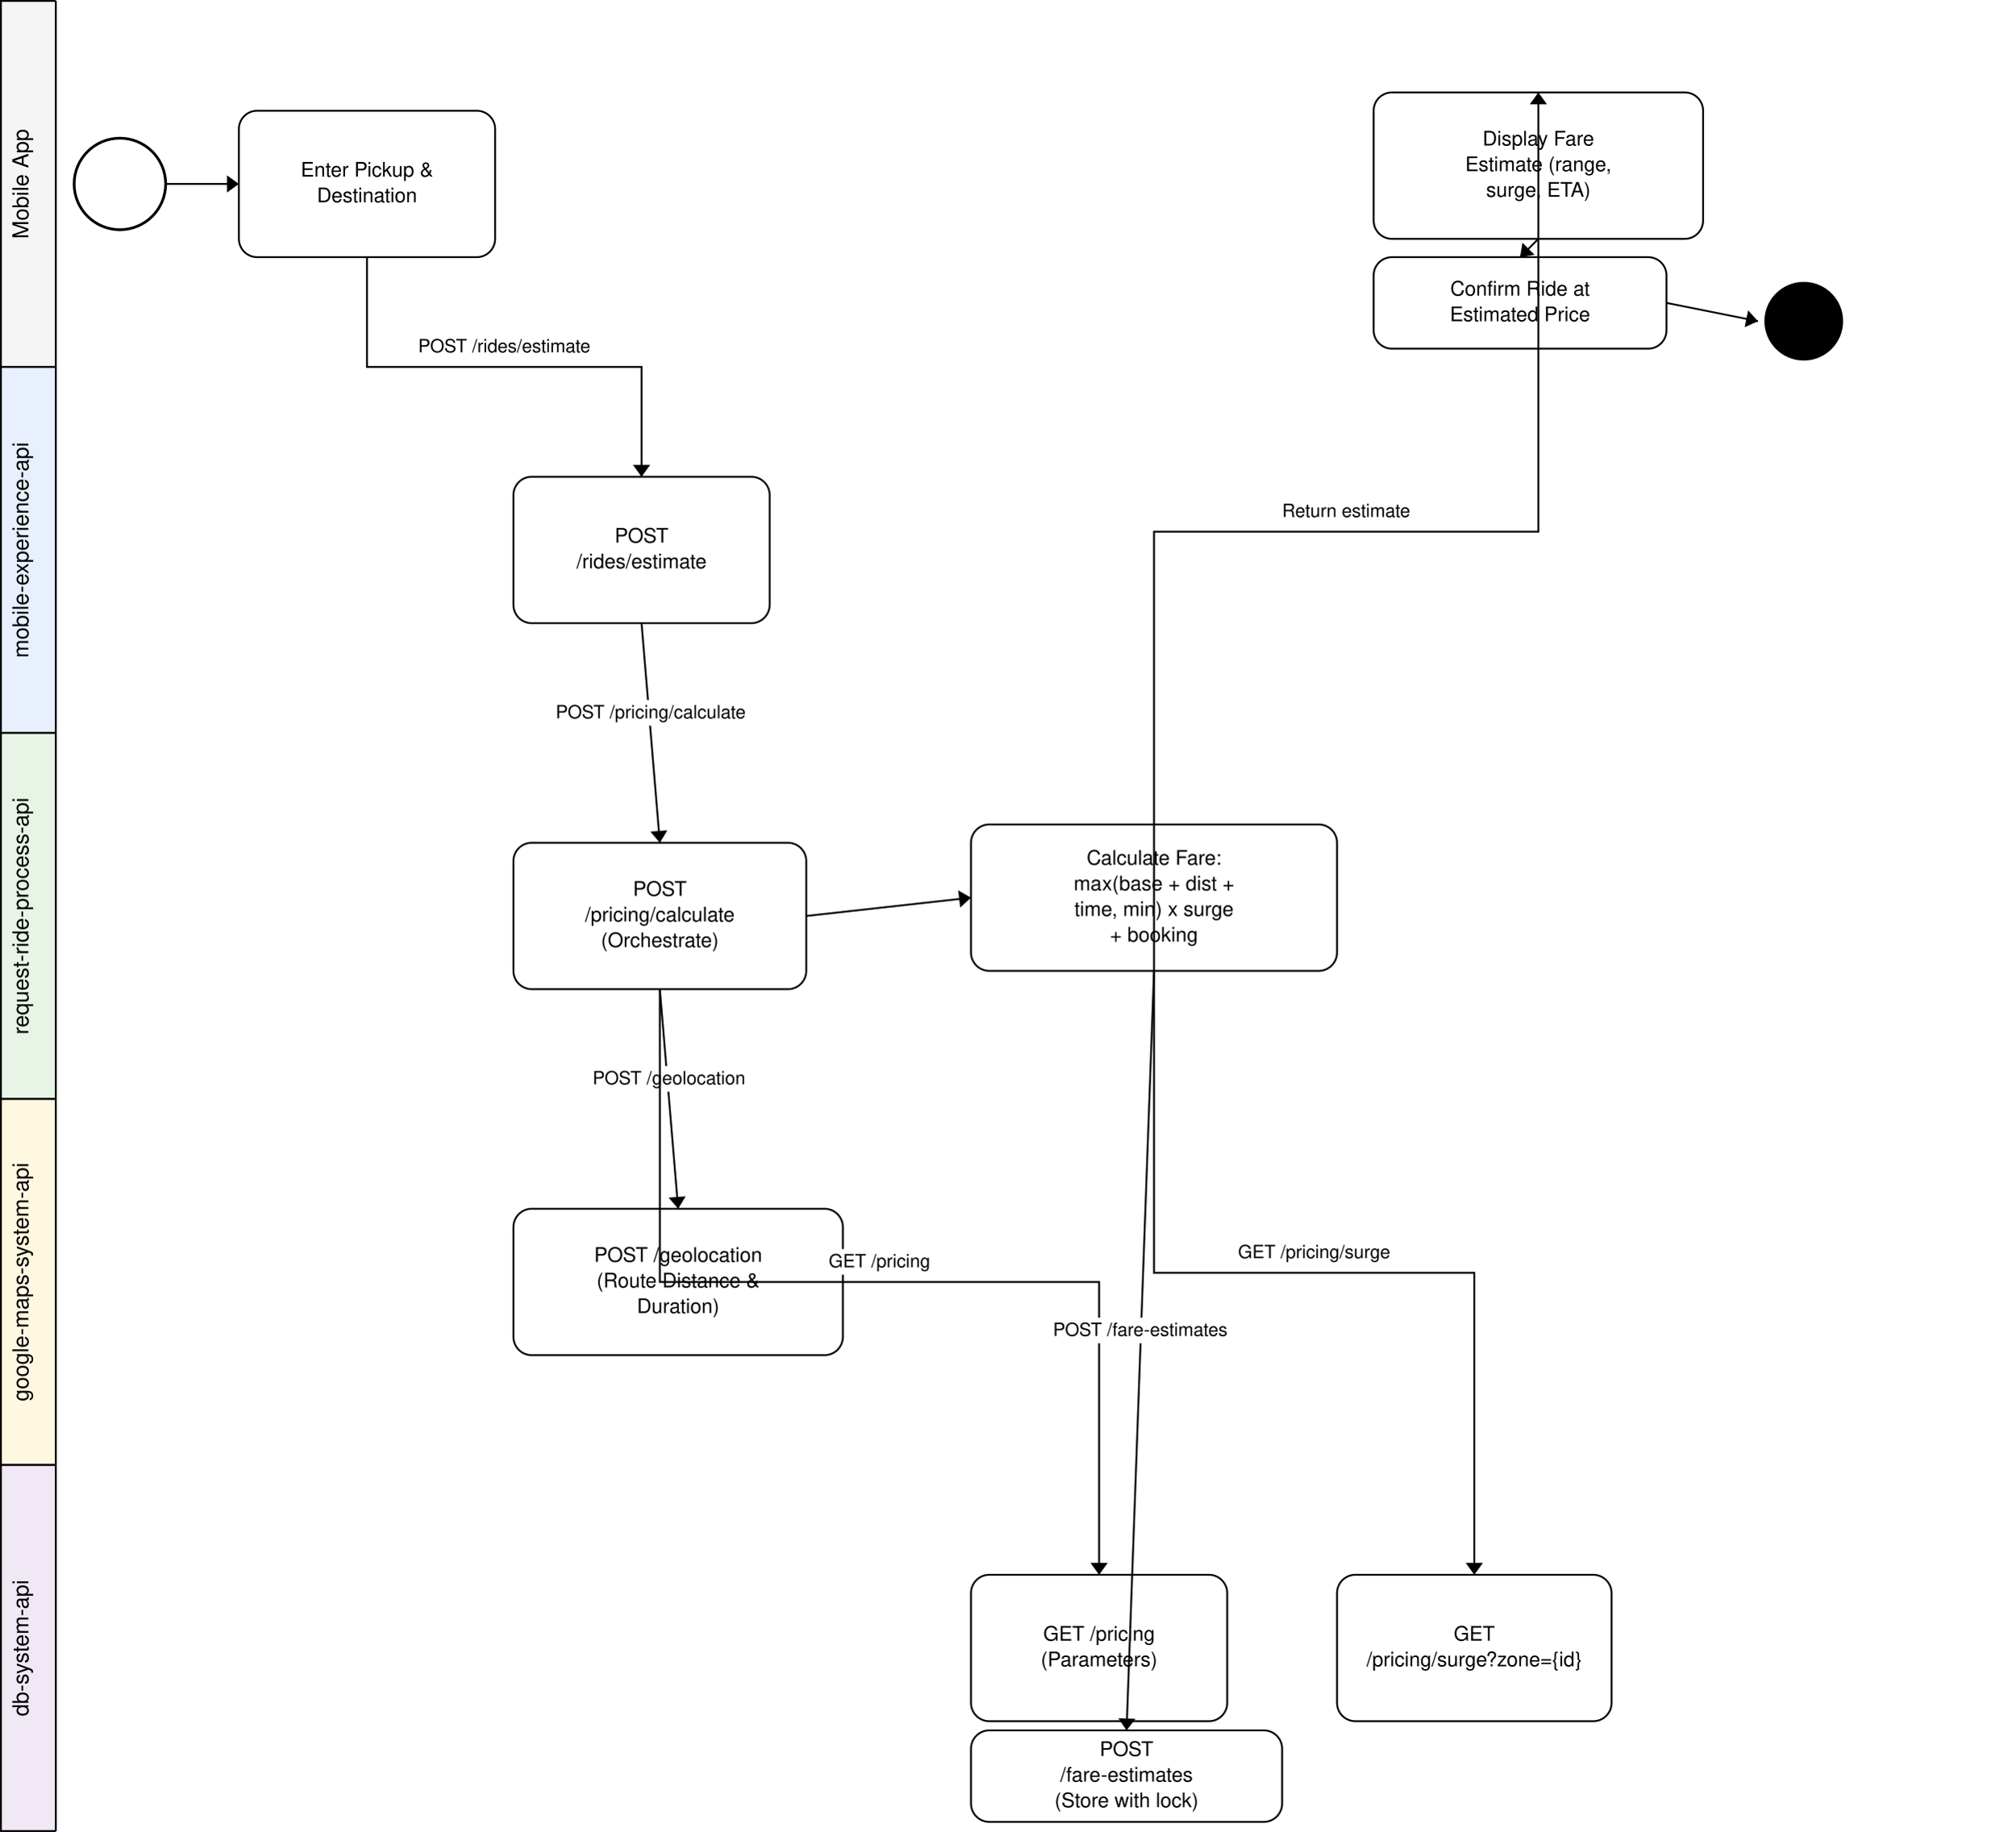
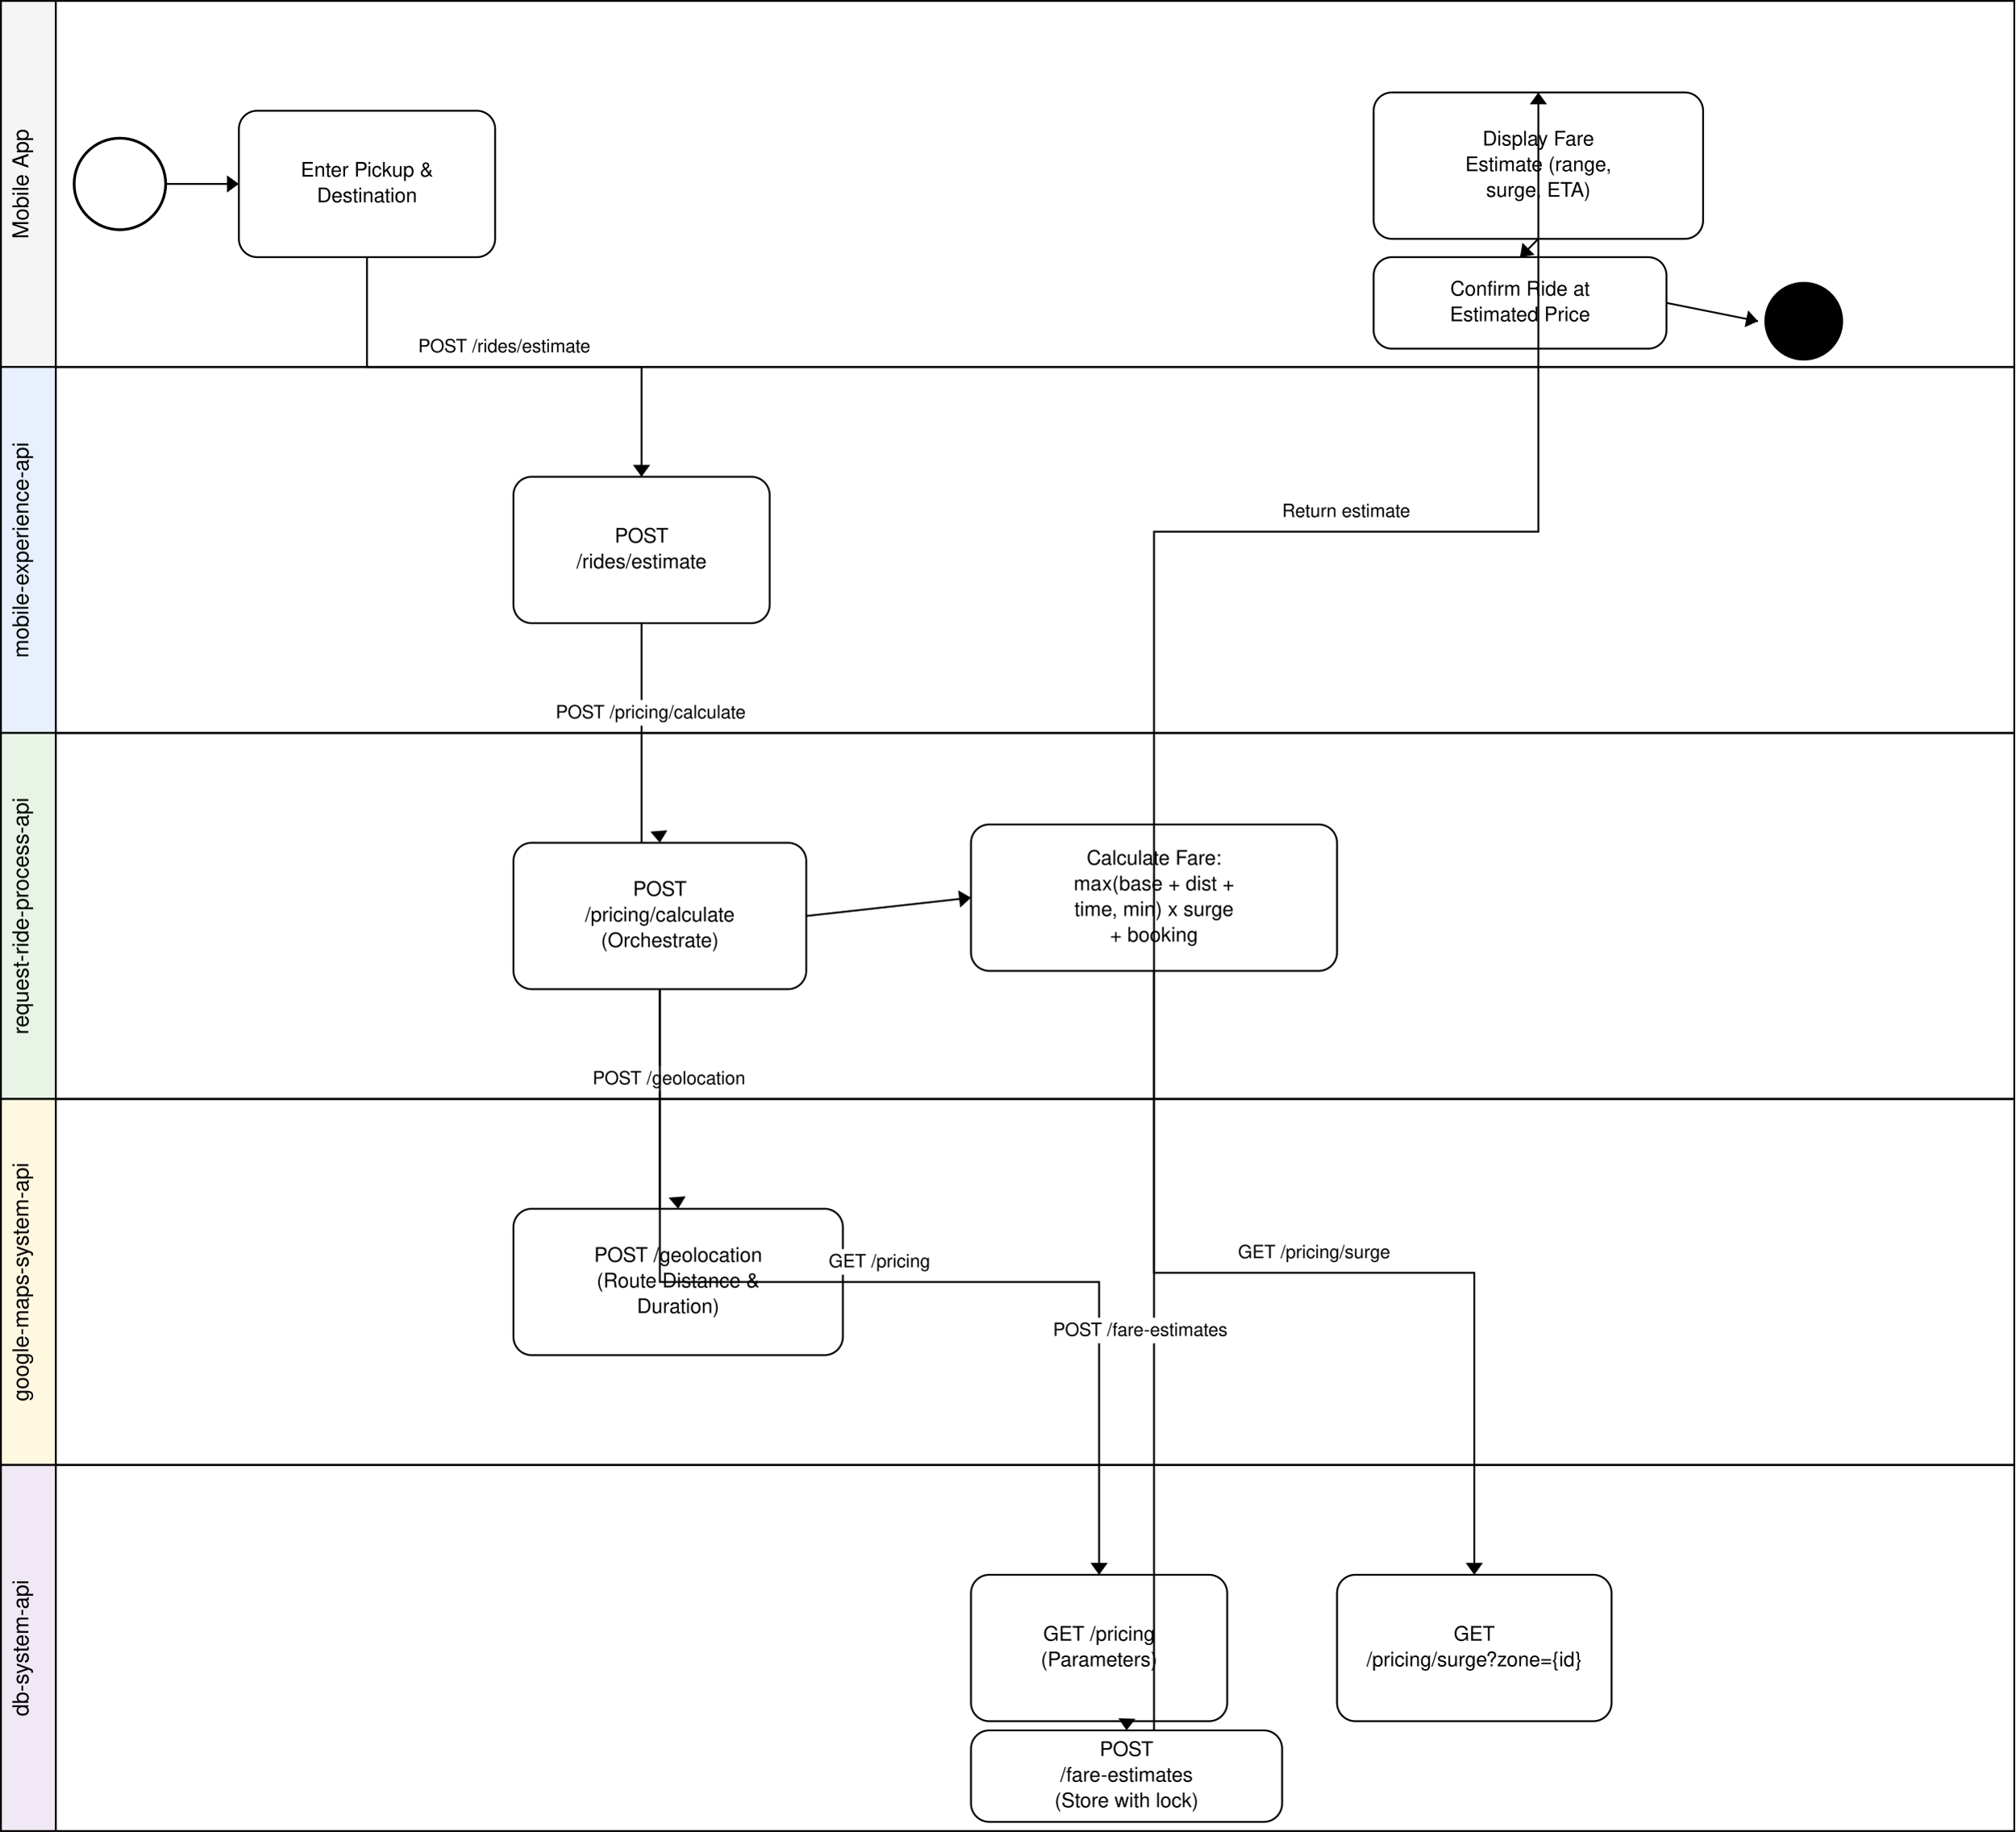
<svg xmlns="http://www.w3.org/2000/svg" version="1.1" width="1101px" height="1001px" viewBox="-0.5 -0.5 1101 1001" content="&lt;mxfile host=&quot;app.diagrams.net&quot; agent=&quot;RideXpress-docs&quot; version=&quot;24.5.3&quot; type=&quot;github&quot;&gt;   &lt;diagram name=&quot;Ride Pricing / Fare Estimation Flow&quot; id=&quot;diagram-01&quot;&gt;     &lt;mxGraphModel dx=&quot;1652&quot; dy=&quot;1200&quot; grid=&quot;1&quot; gridSize=&quot;10&quot; guides=&quot;1&quot; tooltips=&quot;1&quot; connect=&quot;1&quot; arrows=&quot;1&quot; fold=&quot;1&quot; page=&quot;1&quot; pageScale=&quot;1&quot; pageWidth=&quot;1100&quot; pageHeight=&quot;1000&quot; math=&quot;0&quot; shadow=&quot;0&quot;&gt;       &lt;root&gt;         &lt;mxCell id=&quot;0&quot; /&gt;         &lt;mxCell id=&quot;1&quot; parent=&quot;0&quot; /&gt;         &lt;mxCell id=&quot;L1&quot; value=&quot;Mobile App&quot; style=&quot;swimlane;horizontal=0;whiteSpace=wrap;html=1;&quot; parent=&quot;1&quot; vertex=&quot;1&quot;&gt;           &lt;mxGeometry y=&quot;0&quot; width=&quot;1100&quot; height=&quot;200&quot; as=&quot;geometry&quot; /&gt;         &lt;/mxCell&gt;         &lt;mxCell id=&quot;L2&quot; value=&quot;mobile-experience-api&quot; style=&quot;swimlane;horizontal=0;whiteSpace=wrap;html=1;&quot; parent=&quot;1&quot; vertex=&quot;1&quot;&gt;           &lt;mxGeometry y=&quot;200&quot; width=&quot;1100&quot; height=&quot;200&quot; as=&quot;geometry&quot; /&gt;         &lt;/mxCell&gt;         &lt;mxCell id=&quot;L3&quot; value=&quot;request-ride-process-api&quot; style=&quot;swimlane;horizontal=0;whiteSpace=wrap;html=1;&quot; parent=&quot;1&quot; vertex=&quot;1&quot;&gt;           &lt;mxGeometry y=&quot;400&quot; width=&quot;1100&quot; height=&quot;200&quot; as=&quot;geometry&quot; /&gt;         &lt;/mxCell&gt;         &lt;mxCell id=&quot;L4&quot; value=&quot;google-maps-system-api&quot; style=&quot;swimlane;horizontal=0;whiteSpace=wrap;html=1;&quot; parent=&quot;1&quot; vertex=&quot;1&quot;&gt;           &lt;mxGeometry y=&quot;600&quot; width=&quot;1100&quot; height=&quot;200&quot; as=&quot;geometry&quot; /&gt;         &lt;/mxCell&gt;         &lt;mxCell id=&quot;L5&quot; value=&quot;db-system-api&quot; style=&quot;swimlane;horizontal=0;whiteSpace=wrap;html=1;&quot; parent=&quot;1&quot; vertex=&quot;1&quot;&gt;           &lt;mxGeometry y=&quot;800&quot; width=&quot;1100&quot; height=&quot;200&quot; as=&quot;geometry&quot; /&gt;         &lt;/mxCell&gt;         &lt;mxCell id=&quot;start&quot; style=&quot;points=[[0.145,0.145,0],[0.5,0,0],[0.855,0.145,0],[1,0.5,0],[0.855,0.855,0],[0.5,1,0],[0.145,0.855,0],[0,0.5,0]];shape=mxgraph.bpmn.event;html=1;verticalLabelPosition=bottom;labelBackgroundColor=#ffffff;verticalAlign=top;align=center;perimeter=ellipsePerimeter;outlineConnect=0;aspect=fixed;outline=standard;symbol=general;&quot; parent=&quot;L1&quot; vertex=&quot;1&quot;&gt;           &lt;mxGeometry x=&quot;40&quot; y=&quot;75&quot; width=&quot;50&quot; height=&quot;50&quot; as=&quot;geometry&quot; /&gt;         &lt;/mxCell&gt;         &lt;mxCell id=&quot;t1&quot; value=&quot;Enter Pickup &amp;amp; Destination&quot; style=&quot;points=[[0.25,0,0],[0.5,0,0],[0.75,0,0],[1,0.25,0],[1,0.5,0],[1,0.75,0],[0.75,1,0],[0.5,1,0],[0.25,1,0],[0,0.75,0],[0,0.5,0],[0,0.25,0]];shape=mxgraph.bpmn.task;whiteSpace=wrap;rectStyle=rounded;size=10;html=1;container=1;expand=0;collapsible=0;taskMarker=abstract;&quot; parent=&quot;L1&quot; vertex=&quot;1&quot;&gt;           &lt;mxGeometry x=&quot;130&quot; y=&quot;60&quot; width=&quot;140&quot; height=&quot;80&quot; as=&quot;geometry&quot; /&gt;         &lt;/mxCell&gt;         &lt;mxCell id=&quot;t1b&quot; value=&quot;Display Fare Estimate (range, surge, ETA)&quot; style=&quot;points=[[0.25,0,0],[0.5,0,0],[0.75,0,0],[1,0.25,0],[1,0.5,0],[1,0.75,0],[0.75,1,0],[0.5,1,0],[0.25,1,0],[0,0.75,0],[0,0.5,0],[0,0.25,0]];shape=mxgraph.bpmn.task;whiteSpace=wrap;rectStyle=rounded;size=10;html=1;container=1;expand=0;collapsible=0;taskMarker=abstract;&quot; parent=&quot;L1&quot; vertex=&quot;1&quot;&gt;           &lt;mxGeometry x=&quot;750&quot; y=&quot;50&quot; width=&quot;180&quot; height=&quot;80&quot; as=&quot;geometry&quot; /&gt;         &lt;/mxCell&gt;         &lt;mxCell id=&quot;t1c&quot; value=&quot;Confirm Ride at Estimated Price&quot; style=&quot;points=[[0.25,0,0],[0.5,0,0],[0.75,0,0],[1,0.25,0],[1,0.5,0],[1,0.75,0],[0.75,1,0],[0.5,1,0],[0.25,1,0],[0,0.75,0],[0,0.5,0],[0,0.25,0]];shape=mxgraph.bpmn.task;whiteSpace=wrap;rectStyle=rounded;size=10;html=1;container=1;expand=0;collapsible=0;taskMarker=abstract;&quot; parent=&quot;L1&quot; vertex=&quot;1&quot;&gt;           &lt;mxGeometry x=&quot;750&quot; y=&quot;140&quot; width=&quot;160&quot; height=&quot;50&quot; as=&quot;geometry&quot; /&gt;         &lt;/mxCell&gt;         &lt;mxCell id=&quot;end&quot; style=&quot;ellipse;whiteSpace=wrap;html=1;aspect=fixed;fillColor=#000000;&quot; parent=&quot;L1&quot; vertex=&quot;1&quot;&gt;           &lt;mxGeometry x=&quot;960&quot; y=&quot;150&quot; width=&quot;50&quot; height=&quot;50&quot; as=&quot;geometry&quot; /&gt;         &lt;/mxCell&gt;         &lt;mxCell id=&quot;t2&quot; value=&quot;POST /rides/estimate&quot; style=&quot;points=[[0.25,0,0],[0.5,0,0],[0.75,0,0],[1,0.25,0],[1,0.5,0],[1,0.75,0],[0.75,1,0],[0.5,1,0],[0.25,1,0],[0,0.75,0],[0,0.5,0],[0,0.25,0]];shape=mxgraph.bpmn.task;whiteSpace=wrap;rectStyle=rounded;size=10;html=1;container=1;expand=0;collapsible=0;taskMarker=abstract;&quot; parent=&quot;L2&quot; vertex=&quot;1&quot;&gt;           &lt;mxGeometry x=&quot;280&quot; y=&quot;60&quot; width=&quot;140&quot; height=&quot;80&quot; as=&quot;geometry&quot; /&gt;         &lt;/mxCell&gt;         &lt;mxCell id=&quot;t3&quot; value=&quot;POST /pricing/calculate (Orchestrate)&quot; style=&quot;points=[[0.25,0,0],[0.5,0,0],[0.75,0,0],[1,0.25,0],[1,0.5,0],[1,0.75,0],[0.75,1,0],[0.5,1,0],[0.25,1,0],[0,0.75,0],[0,0.5,0],[0,0.25,0]];shape=mxgraph.bpmn.task;whiteSpace=wrap;rectStyle=rounded;size=10;html=1;container=1;expand=0;collapsible=0;taskMarker=abstract;&quot; parent=&quot;L3&quot; vertex=&quot;1&quot;&gt;           &lt;mxGeometry x=&quot;280&quot; y=&quot;60&quot; width=&quot;160&quot; height=&quot;80&quot; as=&quot;geometry&quot; /&gt;         &lt;/mxCell&gt;         &lt;mxCell id=&quot;t3b&quot; value=&quot;Calculate Fare: max(base + dist + time, min) x surge + booking&quot; style=&quot;points=[[0.25,0,0],[0.5,0,0],[0.75,0,0],[1,0.25,0],[1,0.5,0],[1,0.75,0],[0.75,1,0],[0.5,1,0],[0.25,1,0],[0,0.75,0],[0,0.5,0],[0,0.25,0]];shape=mxgraph.bpmn.task;whiteSpace=wrap;rectStyle=rounded;size=10;html=1;container=1;expand=0;collapsible=0;taskMarker=abstract;&quot; parent=&quot;L3&quot; vertex=&quot;1&quot;&gt;           &lt;mxGeometry x=&quot;530&quot; y=&quot;50&quot; width=&quot;200&quot; height=&quot;80&quot; as=&quot;geometry&quot; /&gt;         &lt;/mxCell&gt;         &lt;mxCell id=&quot;t4&quot; value=&quot;POST /geolocation (Route Distance &amp;amp; Duration)&quot; style=&quot;points=[[0.25,0,0],[0.5,0,0],[0.75,0,0],[1,0.25,0],[1,0.5,0],[1,0.75,0],[0.75,1,0],[0.5,1,0],[0.25,1,0],[0,0.75,0],[0,0.5,0],[0,0.25,0]];shape=mxgraph.bpmn.task;whiteSpace=wrap;rectStyle=rounded;size=10;html=1;container=1;expand=0;collapsible=0;taskMarker=abstract;&quot; parent=&quot;L4&quot; vertex=&quot;1&quot;&gt;           &lt;mxGeometry x=&quot;280&quot; y=&quot;60&quot; width=&quot;180&quot; height=&quot;80&quot; as=&quot;geometry&quot; /&gt;         &lt;/mxCell&gt;         &lt;mxCell id=&quot;t5a&quot; value=&quot;GET /pricing (Parameters)&quot; style=&quot;points=[[0.25,0,0],[0.5,0,0],[0.75,0,0],[1,0.25,0],[1,0.5,0],[1,0.75,0],[0.75,1,0],[0.5,1,0],[0.25,1,0],[0,0.75,0],[0,0.5,0],[0,0.25,0]];shape=mxgraph.bpmn.task;whiteSpace=wrap;rectStyle=rounded;size=10;html=1;container=1;expand=0;collapsible=0;taskMarker=abstract;&quot; parent=&quot;L5&quot; vertex=&quot;1&quot;&gt;           &lt;mxGeometry x=&quot;530&quot; y=&quot;60&quot; width=&quot;140&quot; height=&quot;80&quot; as=&quot;geometry&quot; /&gt;         &lt;/mxCell&gt;         &lt;mxCell id=&quot;t5b&quot; value=&quot;GET /pricing/surge?zone={id}&quot; style=&quot;points=[[0.25,0,0],[0.5,0,0],[0.75,0,0],[1,0.25,0],[1,0.5,0],[1,0.75,0],[0.75,1,0],[0.5,1,0],[0.25,1,0],[0,0.75,0],[0,0.5,0],[0,0.25,0]];shape=mxgraph.bpmn.task;whiteSpace=wrap;rectStyle=rounded;size=10;html=1;container=1;expand=0;collapsible=0;taskMarker=abstract;&quot; parent=&quot;L5&quot; vertex=&quot;1&quot;&gt;           &lt;mxGeometry x=&quot;730&quot; y=&quot;60&quot; width=&quot;150&quot; height=&quot;80&quot; as=&quot;geometry&quot; /&gt;         &lt;/mxCell&gt;         &lt;mxCell id=&quot;t5c&quot; value=&quot;POST /fare-estimates (Store with lock)&quot; style=&quot;points=[[0.25,0,0],[0.5,0,0],[0.75,0,0],[1,0.25,0],[1,0.5,0],[1,0.75,0],[0.75,1,0],[0.5,1,0],[0.25,1,0],[0,0.75,0],[0,0.5,0],[0,0.25,0]];shape=mxgraph.bpmn.task;whiteSpace=wrap;rectStyle=rounded;size=10;html=1;container=1;expand=0;collapsible=0;taskMarker=abstract;&quot; parent=&quot;L5&quot; vertex=&quot;1&quot;&gt;           &lt;mxGeometry x=&quot;530&quot; y=&quot;145&quot; width=&quot;170&quot; height=&quot;50&quot; as=&quot;geometry&quot; /&gt;         &lt;/mxCell&gt;         &lt;mxCell id=&quot;e1&quot; style=&quot;edgeStyle=orthogonalEdgeStyle;rounded=0;orthogonalLoop=1;jettySize=auto;html=1;&quot; parent=&quot;1&quot; edge=&quot;1&quot; source=&quot;start&quot; target=&quot;t1&quot;&gt;           &lt;mxGeometry relative=&quot;1&quot; as=&quot;geometry&quot; /&gt;         &lt;/mxCell&gt;         &lt;mxCell id=&quot;e2&quot; style=&quot;edgeStyle=orthogonalEdgeStyle;rounded=0;orthogonalLoop=1;jettySize=auto;html=1;&quot; parent=&quot;1&quot; edge=&quot;1&quot; source=&quot;t1&quot; target=&quot;t2&quot;&gt;           &lt;mxGeometry relative=&quot;1&quot; as=&quot;geometry&quot; /&gt;         &lt;/mxCell&gt;         &lt;mxCell id=&quot;e2_l&quot; value=&quot;POST /rides/estimate&quot; style=&quot;edgeLabel;html=1;align=center;verticalAlign=middle;resizable=0;points=[];&quot; parent=&quot;e2&quot; vertex=&quot;1&quot;&gt;           &lt;mxGeometry relative=&quot;1&quot; as=&quot;geometry&quot; /&gt;             &lt;mxPoint as=&quot;offset&quot; /&gt;         &lt;/mxCell&gt;         &lt;mxCell id=&quot;e3&quot; style=&quot;edgeStyle=orthogonalEdgeStyle;rounded=0;orthogonalLoop=1;jettySize=auto;html=1;&quot; parent=&quot;1&quot; edge=&quot;1&quot; source=&quot;t2&quot; target=&quot;t3&quot;&gt;           &lt;mxGeometry relative=&quot;1&quot; as=&quot;geometry&quot; /&gt;         &lt;/mxCell&gt;         &lt;mxCell id=&quot;e3_l&quot; value=&quot;POST /pricing/calculate&quot; style=&quot;edgeLabel;html=1;align=center;verticalAlign=middle;resizable=0;points=[];&quot; parent=&quot;e3&quot; vertex=&quot;1&quot;&gt;           &lt;mxGeometry relative=&quot;1&quot; as=&quot;geometry&quot; /&gt;             &lt;mxPoint as=&quot;offset&quot; /&gt;         &lt;/mxCell&gt;         &lt;mxCell id=&quot;e4&quot; style=&quot;edgeStyle=orthogonalEdgeStyle;rounded=0;orthogonalLoop=1;jettySize=auto;html=1;&quot; parent=&quot;1&quot; edge=&quot;1&quot; source=&quot;t3&quot; target=&quot;t4&quot;&gt;           &lt;mxGeometry relative=&quot;1&quot; as=&quot;geometry&quot; /&gt;         &lt;/mxCell&gt;         &lt;mxCell id=&quot;e4_l&quot; value=&quot;POST /geolocation&quot; style=&quot;edgeLabel;html=1;align=center;verticalAlign=middle;resizable=0;points=[];&quot; parent=&quot;e4&quot; vertex=&quot;1&quot;&gt;           &lt;mxGeometry relative=&quot;1&quot; as=&quot;geometry&quot; /&gt;             &lt;mxPoint as=&quot;offset&quot; /&gt;         &lt;/mxCell&gt;         &lt;mxCell id=&quot;e5&quot; style=&quot;edgeStyle=orthogonalEdgeStyle;rounded=0;orthogonalLoop=1;jettySize=auto;html=1;&quot; parent=&quot;1&quot; edge=&quot;1&quot; source=&quot;t3&quot; target=&quot;t5a&quot;&gt;           &lt;mxGeometry relative=&quot;1&quot; as=&quot;geometry&quot; /&gt;         &lt;/mxCell&gt;         &lt;mxCell id=&quot;e5_l&quot; value=&quot;GET /pricing&quot; style=&quot;edgeLabel;html=1;align=center;verticalAlign=middle;resizable=0;points=[];&quot; parent=&quot;e5&quot; vertex=&quot;1&quot;&gt;           &lt;mxGeometry relative=&quot;1&quot; as=&quot;geometry&quot; /&gt;             &lt;mxPoint as=&quot;offset&quot; /&gt;         &lt;/mxCell&gt;         &lt;mxCell id=&quot;e6&quot; style=&quot;edgeStyle=orthogonalEdgeStyle;rounded=0;orthogonalLoop=1;jettySize=auto;html=1;&quot; parent=&quot;1&quot; edge=&quot;1&quot; source=&quot;t3b&quot; target=&quot;t5b&quot;&gt;           &lt;mxGeometry relative=&quot;1&quot; as=&quot;geometry&quot; /&gt;         &lt;/mxCell&gt;         &lt;mxCell id=&quot;e6_l&quot; value=&quot;GET /pricing/surge&quot; style=&quot;edgeLabel;html=1;align=center;verticalAlign=middle;resizable=0;points=[];&quot; parent=&quot;e6&quot; vertex=&quot;1&quot;&gt;           &lt;mxGeometry relative=&quot;1&quot; as=&quot;geometry&quot; /&gt;             &lt;mxPoint as=&quot;offset&quot; /&gt;         &lt;/mxCell&gt;         &lt;mxCell id=&quot;e7&quot; style=&quot;edgeStyle=orthogonalEdgeStyle;rounded=0;orthogonalLoop=1;jettySize=auto;html=1;&quot; parent=&quot;1&quot; edge=&quot;1&quot; source=&quot;t3&quot; target=&quot;t3b&quot;&gt;           &lt;mxGeometry relative=&quot;1&quot; as=&quot;geometry&quot; /&gt;         &lt;/mxCell&gt;         &lt;mxCell id=&quot;e8&quot; style=&quot;edgeStyle=orthogonalEdgeStyle;rounded=0;orthogonalLoop=1;jettySize=auto;html=1;&quot; parent=&quot;1&quot; edge=&quot;1&quot; source=&quot;t3b&quot; target=&quot;t1b&quot;&gt;           &lt;mxGeometry relative=&quot;1&quot; as=&quot;geometry&quot; /&gt;         &lt;/mxCell&gt;         &lt;mxCell id=&quot;e8_l&quot; value=&quot;Return estimate&quot; style=&quot;edgeLabel;html=1;align=center;verticalAlign=middle;resizable=0;points=[];&quot; parent=&quot;e8&quot; vertex=&quot;1&quot;&gt;           &lt;mxGeometry relative=&quot;1&quot; as=&quot;geometry&quot; /&gt;             &lt;mxPoint as=&quot;offset&quot; /&gt;         &lt;/mxCell&gt;         &lt;mxCell id=&quot;e9&quot; style=&quot;edgeStyle=orthogonalEdgeStyle;rounded=0;orthogonalLoop=1;jettySize=auto;html=1;&quot; parent=&quot;1&quot; edge=&quot;1&quot; source=&quot;t3b&quot; target=&quot;t5c&quot;&gt;           &lt;mxGeometry relative=&quot;1&quot; as=&quot;geometry&quot; /&gt;         &lt;/mxCell&gt;         &lt;mxCell id=&quot;e9_l&quot; value=&quot;POST /fare-estimates&quot; style=&quot;edgeLabel;html=1;align=center;verticalAlign=middle;resizable=0;points=[];&quot; parent=&quot;e9&quot; vertex=&quot;1&quot;&gt;           &lt;mxGeometry relative=&quot;1&quot; as=&quot;geometry&quot; /&gt;             &lt;mxPoint as=&quot;offset&quot; /&gt;         &lt;/mxCell&gt;         &lt;mxCell id=&quot;e10&quot; style=&quot;edgeStyle=orthogonalEdgeStyle;rounded=0;orthogonalLoop=1;jettySize=auto;html=1;&quot; parent=&quot;1&quot; edge=&quot;1&quot; source=&quot;t1b&quot; target=&quot;t1c&quot;&gt;           &lt;mxGeometry relative=&quot;1&quot; as=&quot;geometry&quot; /&gt;         &lt;/mxCell&gt;         &lt;mxCell id=&quot;e11&quot; style=&quot;edgeStyle=orthogonalEdgeStyle;rounded=0;orthogonalLoop=1;jettySize=auto;html=1;&quot; parent=&quot;1&quot; edge=&quot;1&quot; source=&quot;t1c&quot; target=&quot;end&quot;&gt;           &lt;mxGeometry relative=&quot;1&quot; as=&quot;geometry&quot; /&gt;         &lt;/mxCell&gt;       &lt;/root&gt;     &lt;/mxGraphModel&gt;   &lt;/diagram&gt; &lt;/mxfile&gt;" style="background-color: rgb(255, 255, 255);">
  <defs />
  <g>
    <path d="M 30 0 L 0 0 L 0 200 L 30 200" fill="#f5f5f5" stroke="rgb(0, 0, 0)" stroke-miterlimit="10" pointer-events="all" />
-     <path d="30 0 L 1100 0 L 1100 200 L 30 200" fill="none" stroke="rgb(0, 0, 0)" stroke-miterlimit="10" pointer-events="none" />
+     <path d="M 30 0 L 1100 0 L 1100 200 L 30 200" fill="none" stroke="rgb(0, 0, 0)" stroke-miterlimit="10" pointer-events="none" />
    <path d="M 30 0 L 30 200" fill="none" stroke="rgb(0, 0, 0)" stroke-miterlimit="10" pointer-events="none" />
    <g transform="translate(15,100)">
      <text text-anchor="middle" font-family="Helvetica" font-size="12" transform="rotate(-90)" fill="rgb(0,0,0)">Mobile App</text>
    </g>
    <path d="M 30 200 L 0 200 L 0 400 L 30 400" fill="#e8f0fe" stroke="rgb(0, 0, 0)" stroke-miterlimit="10" pointer-events="all" />
-     <path d="30 200 L 1100 200 L 1100 400 L 30 400" fill="none" stroke="rgb(0, 0, 0)" stroke-miterlimit="10" pointer-events="none" />
+     <path d="M 30 200 L 1100 200 L 1100 400 L 30 400" fill="none" stroke="rgb(0, 0, 0)" stroke-miterlimit="10" pointer-events="none" />
    <path d="M 30 200 L 30 400" fill="none" stroke="rgb(0, 0, 0)" stroke-miterlimit="10" pointer-events="none" />
    <g transform="translate(15,300)">
      <text text-anchor="middle" font-family="Helvetica" font-size="12" transform="rotate(-90)" fill="rgb(0,0,0)">mobile-experience-api</text>
    </g>
    <path d="M 30 400 L 0 400 L 0 600 L 30 600" fill="#e8f5e6" stroke="rgb(0, 0, 0)" stroke-miterlimit="10" pointer-events="all" />
-     <path d="30 400 L 1100 400 L 1100 600 L 30 600" fill="none" stroke="rgb(0, 0, 0)" stroke-miterlimit="10" pointer-events="none" />
+     <path d="M 30 400 L 1100 400 L 1100 600 L 30 600" fill="none" stroke="rgb(0, 0, 0)" stroke-miterlimit="10" pointer-events="none" />
    <path d="M 30 400 L 30 600" fill="none" stroke="rgb(0, 0, 0)" stroke-miterlimit="10" pointer-events="none" />
    <g transform="translate(15,500)">
      <text text-anchor="middle" font-family="Helvetica" font-size="12" transform="rotate(-90)" fill="rgb(0,0,0)">request-ride-process-api</text>
    </g>
    <path d="M 30 600 L 0 600 L 0 800 L 30 800" fill="#fff8e1" stroke="rgb(0, 0, 0)" stroke-miterlimit="10" pointer-events="all" />
-     <path d="30 600 L 1100 600 L 1100 800 L 30 800" fill="none" stroke="rgb(0, 0, 0)" stroke-miterlimit="10" pointer-events="none" />
+     <path d="M 30 600 L 1100 600 L 1100 800 L 30 800" fill="none" stroke="rgb(0, 0, 0)" stroke-miterlimit="10" pointer-events="none" />
    <path d="M 30 600 L 30 800" fill="none" stroke="rgb(0, 0, 0)" stroke-miterlimit="10" pointer-events="none" />
    <g transform="translate(15,700)">
      <text text-anchor="middle" font-family="Helvetica" font-size="12" transform="rotate(-90)" fill="rgb(0,0,0)">google-maps-system-api</text>
    </g>
    <path d="M 30 800 L 0 800 L 0 1000 L 30 1000" fill="#f0e8f4" stroke="rgb(0, 0, 0)" stroke-miterlimit="10" pointer-events="all" />
-     <path d="30 800 L 1100 800 L 1100 1000 L 30 1000" fill="none" stroke="rgb(0, 0, 0)" stroke-miterlimit="10" pointer-events="none" />
+     <path d="M 30 800 L 1100 800 L 1100 1000 L 30 1000" fill="none" stroke="rgb(0, 0, 0)" stroke-miterlimit="10" pointer-events="none" />
    <path d="M 30 800 L 30 1000" fill="none" stroke="rgb(0, 0, 0)" stroke-miterlimit="10" pointer-events="none" />
    <g transform="translate(15,900)">
      <text text-anchor="middle" font-family="Helvetica" font-size="12" transform="rotate(-90)" fill="rgb(0,0,0)">db-system-api</text>
    </g>
    <ellipse cx="65" cy="100" rx="25" ry="25" fill="rgb(255, 255, 255)" stroke="rgb(0, 0, 0)" stroke-width="1.5" pointer-events="all" />
    <rect x="130" y="60" width="140" height="80" rx="10" ry="10" fill="rgb(255, 255, 255)" stroke="rgb(0, 0, 0)" stroke-miterlimit="10" pointer-events="all" />
    <text x="200" y="96" text-anchor="middle" font-family="Helvetica" font-size="11" fill="rgb(0,0,0)">Enter Pickup &amp;</text>
    <text x="200" y="110" text-anchor="middle" font-family="Helvetica" font-size="11" fill="rgb(0,0,0)">Destination</text>
    <rect x="750" y="50" width="180" height="80" rx="10" ry="10" fill="rgb(255, 255, 255)" stroke="rgb(0, 0, 0)" stroke-miterlimit="10" pointer-events="all" />
    <text x="840" y="79" text-anchor="middle" font-family="Helvetica" font-size="11" fill="rgb(0,0,0)">Display Fare</text>
    <text x="840" y="93" text-anchor="middle" font-family="Helvetica" font-size="11" fill="rgb(0,0,0)">Estimate (range,</text>
    <text x="840" y="107" text-anchor="middle" font-family="Helvetica" font-size="11" fill="rgb(0,0,0)">surge, ETA)</text>
    <rect x="750" y="140" width="160" height="50" rx="10" ry="10" fill="rgb(255, 255, 255)" stroke="rgb(0, 0, 0)" stroke-miterlimit="10" pointer-events="all" />
    <text x="830" y="161" text-anchor="middle" font-family="Helvetica" font-size="11" fill="rgb(0,0,0)">Confirm Ride at</text>
    <text x="830" y="175" text-anchor="middle" font-family="Helvetica" font-size="11" fill="rgb(0,0,0)">Estimated Price</text>
    <ellipse cx="985" cy="175" rx="20" ry="20" fill="rgb(0, 0, 0)" stroke="rgb(0, 0, 0)" stroke-width="3" pointer-events="all" />
    <rect x="280" y="260" width="140" height="80" rx="10" ry="10" fill="rgb(255, 255, 255)" stroke="rgb(0, 0, 0)" stroke-miterlimit="10" pointer-events="all" />
    <text x="350" y="296" text-anchor="middle" font-family="Helvetica" font-size="11" fill="rgb(0,0,0)">POST</text>
    <text x="350" y="310" text-anchor="middle" font-family="Helvetica" font-size="11" fill="rgb(0,0,0)">/rides/estimate</text>
    <rect x="280" y="460" width="160" height="80" rx="10" ry="10" fill="rgb(255, 255, 255)" stroke="rgb(0, 0, 0)" stroke-miterlimit="10" pointer-events="all" />
    <text x="360" y="489" text-anchor="middle" font-family="Helvetica" font-size="11" fill="rgb(0,0,0)">POST</text>
    <text x="360" y="503" text-anchor="middle" font-family="Helvetica" font-size="11" fill="rgb(0,0,0)">/pricing/calculate</text>
    <text x="360" y="517" text-anchor="middle" font-family="Helvetica" font-size="11" fill="rgb(0,0,0)">(Orchestrate)</text>
    <rect x="530" y="450" width="200" height="80" rx="10" ry="10" fill="rgb(255, 255, 255)" stroke="rgb(0, 0, 0)" stroke-miterlimit="10" pointer-events="all" />
    <text x="630" y="472" text-anchor="middle" font-family="Helvetica" font-size="11" fill="rgb(0,0,0)">Calculate Fare:</text>
    <text x="630" y="486" text-anchor="middle" font-family="Helvetica" font-size="11" fill="rgb(0,0,0)">max(base + dist +</text>
    <text x="630" y="500" text-anchor="middle" font-family="Helvetica" font-size="11" fill="rgb(0,0,0)">time, min) x surge</text>
    <text x="630" y="514" text-anchor="middle" font-family="Helvetica" font-size="11" fill="rgb(0,0,0)">+ booking</text>
    <rect x="280" y="660" width="180" height="80" rx="10" ry="10" fill="rgb(255, 255, 255)" stroke="rgb(0, 0, 0)" stroke-miterlimit="10" pointer-events="all" />
    <text x="370" y="689" text-anchor="middle" font-family="Helvetica" font-size="11" fill="rgb(0,0,0)">POST /geolocation</text>
    <text x="370" y="703" text-anchor="middle" font-family="Helvetica" font-size="11" fill="rgb(0,0,0)">(Route Distance &amp;</text>
    <text x="370" y="717" text-anchor="middle" font-family="Helvetica" font-size="11" fill="rgb(0,0,0)">Duration)</text>
    <rect x="530" y="860" width="140" height="80" rx="10" ry="10" fill="rgb(255, 255, 255)" stroke="rgb(0, 0, 0)" stroke-miterlimit="10" pointer-events="all" />
    <text x="600" y="896" text-anchor="middle" font-family="Helvetica" font-size="11" fill="rgb(0,0,0)">GET /pricing</text>
    <text x="600" y="910" text-anchor="middle" font-family="Helvetica" font-size="11" fill="rgb(0,0,0)">(Parameters)</text>
    <rect x="730" y="860" width="150" height="80" rx="10" ry="10" fill="rgb(255, 255, 255)" stroke="rgb(0, 0, 0)" stroke-miterlimit="10" pointer-events="all" />
    <text x="805" y="896" text-anchor="middle" font-family="Helvetica" font-size="11" fill="rgb(0,0,0)">GET</text>
    <text x="805" y="910" text-anchor="middle" font-family="Helvetica" font-size="11" fill="rgb(0,0,0)">/pricing/surge?zone={id}</text>
    <rect x="530" y="945" width="170" height="50" rx="10" ry="10" fill="rgb(255, 255, 255)" stroke="rgb(0, 0, 0)" stroke-miterlimit="10" pointer-events="all" />
    <text x="615" y="959" text-anchor="middle" font-family="Helvetica" font-size="11" fill="rgb(0,0,0)">POST</text>
    <text x="615" y="973" text-anchor="middle" font-family="Helvetica" font-size="11" fill="rgb(0,0,0)">/fare-estimates</text>
    <text x="615" y="987" text-anchor="middle" font-family="Helvetica" font-size="11" fill="rgb(0,0,0)">(Store with lock)</text>
    <path d="M 90 100.0 L 130 100.0" fill="none" stroke="rgb(0, 0, 0)" stroke-miterlimit="10" pointer-events="stroke" />
    <path d="M 130 100.0 L 123.5 104.7 L 123.5 95.3 Z" fill="rgb(0,0,0)" />
    <path d="M 200.0 140 L 200.0 200.0 L 350.0 200.0 L 350.0 260" fill="none" stroke="rgb(0, 0, 0)" stroke-miterlimit="10" pointer-events="stroke" />
    <path d="M 350.0 260 L 345.3 253.5 L 354.7 253.5 Z" fill="rgb(0,0,0)" />
    <rect x="205.0" y="182.0" width="140" height="14" fill="rgb(255,255,255)" stroke="none" />
    <text x="275.0" y="192.0" text-anchor="middle" font-family="Helvetica" font-size="10" fill="rgb(0,0,0)">POST /rides/estimate</text>
-     <path d="M 350.0 340 L 360.0 460" fill="none" stroke="rgb(0, 0, 0)" stroke-miterlimit="10" pointer-events="stroke" />
+     <path d="M 350 340 L 350 460" fill="none" stroke="rgb(0, 0, 0)" stroke-miterlimit="10" pointer-events="stroke" />
    <path d="M 360.0 460 L 354.8 453.9 L 364.1 453.2 Z" fill="rgb(0,0,0)" />
    <rect x="274.5" y="382.0" width="161" height="14" fill="rgb(255,255,255)" stroke="none" />
    <text x="355.0" y="392.0" text-anchor="middle" font-family="Helvetica" font-size="10" fill="rgb(0,0,0)">POST /pricing/calculate</text>
-     <path d="M 360.0 540 L 370.0 660" fill="none" stroke="rgb(0, 0, 0)" stroke-miterlimit="10" pointer-events="stroke" />
+     <path d="M 360 540 L 360 660" fill="none" stroke="rgb(0, 0, 0)" stroke-miterlimit="10" pointer-events="stroke" />
    <path d="M 370.0 660 L 364.8 653.9 L 374.1 653.2 Z" fill="rgb(0,0,0)" />
    <rect x="305.5" y="582.0" width="119" height="14" fill="rgb(255,255,255)" stroke="none" />
    <text x="365.0" y="592.0" text-anchor="middle" font-family="Helvetica" font-size="10" fill="rgb(0,0,0)">POST /geolocation</text>
    <path d="M 360.0 540 L 360.0 700.0 L 600.0 700.0 L 600.0 860" fill="none" stroke="rgb(0, 0, 0)" stroke-miterlimit="10" pointer-events="stroke" />
    <path d="M 600.0 860 L 595.3 853.5 L 604.7 853.5 Z" fill="rgb(0,0,0)" />
    <rect x="438.0" y="682.0" width="84" height="14" fill="rgb(255,255,255)" stroke="none" />
    <text x="480.0" y="692.0" text-anchor="middle" font-family="Helvetica" font-size="10" fill="rgb(0,0,0)">GET /pricing</text>
    <path d="M 630.0 530 L 630.0 695.0 L 805.0 695.0 L 805.0 860" fill="none" stroke="rgb(0, 0, 0)" stroke-miterlimit="10" pointer-events="stroke" />
    <path d="M 805.0 860 L 800.3 853.5 L 809.7 853.5 Z" fill="rgb(0,0,0)" />
    <rect x="654.5" y="677.0" width="126" height="14" fill="rgb(255,255,255)" stroke="none" />
    <text x="717.5" y="687.0" text-anchor="middle" font-family="Helvetica" font-size="10" fill="rgb(0,0,0)">GET /pricing/surge</text>
    <path d="M 440 500.0 L 530 490.0" fill="none" stroke="rgb(0, 0, 0)" stroke-miterlimit="10" pointer-events="stroke" />
    <path d="M 530 490.0 L 524.1 495.4 L 523.0 486.0 Z" fill="rgb(0,0,0)" />
    <path d="M 630.0 530 L 630.0 290.0 L 840.0 290.0 L 840.0 50" fill="none" stroke="rgb(0, 0, 0)" stroke-miterlimit="10" pointer-events="stroke" />
    <path d="M 840.0 50 L 844.7 56.5 L 835.3 56.5 Z" fill="rgb(0,0,0)" />
    <rect x="682.5" y="272.0" width="105" height="14" fill="rgb(255,255,255)" stroke="none" />
    <text x="735.0" y="282.0" text-anchor="middle" font-family="Helvetica" font-size="10" fill="rgb(0,0,0)">Return estimate</text>
-     <path d="M 630.0 530 L 615.0 945" fill="none" stroke="rgb(0, 0, 0)" stroke-miterlimit="10" pointer-events="stroke" />
+     <path d="M 630 530 L 630 945" fill="none" stroke="rgb(0, 0, 0)" stroke-miterlimit="10" pointer-events="stroke" />
    <path d="M 615.0 945 L 610.5 938.4 L 619.9 938.7 Z" fill="rgb(0,0,0)" />
    <rect x="552.5" y="719.5" width="140" height="14" fill="rgb(255,255,255)" stroke="none" />
    <text x="622.5" y="729.5" text-anchor="middle" font-family="Helvetica" font-size="10" fill="rgb(0,0,0)">POST /fare-estimates</text>
    <path d="M 840.0 130 L 830.0 140" fill="none" stroke="rgb(0, 0, 0)" stroke-miterlimit="10" pointer-events="stroke" />
    <path d="M 830.0 140 L 831.3 132.1 L 837.9 138.7 Z" fill="rgb(0,0,0)" />
    <path d="M 910 165.0 L 960 175.0" fill="none" stroke="rgb(0, 0, 0)" stroke-miterlimit="10" pointer-events="stroke" />
    <path d="M 960 175.0 L 952.7 178.3 L 954.6 169.1 Z" fill="rgb(0,0,0)" />
  </g>
</svg>
